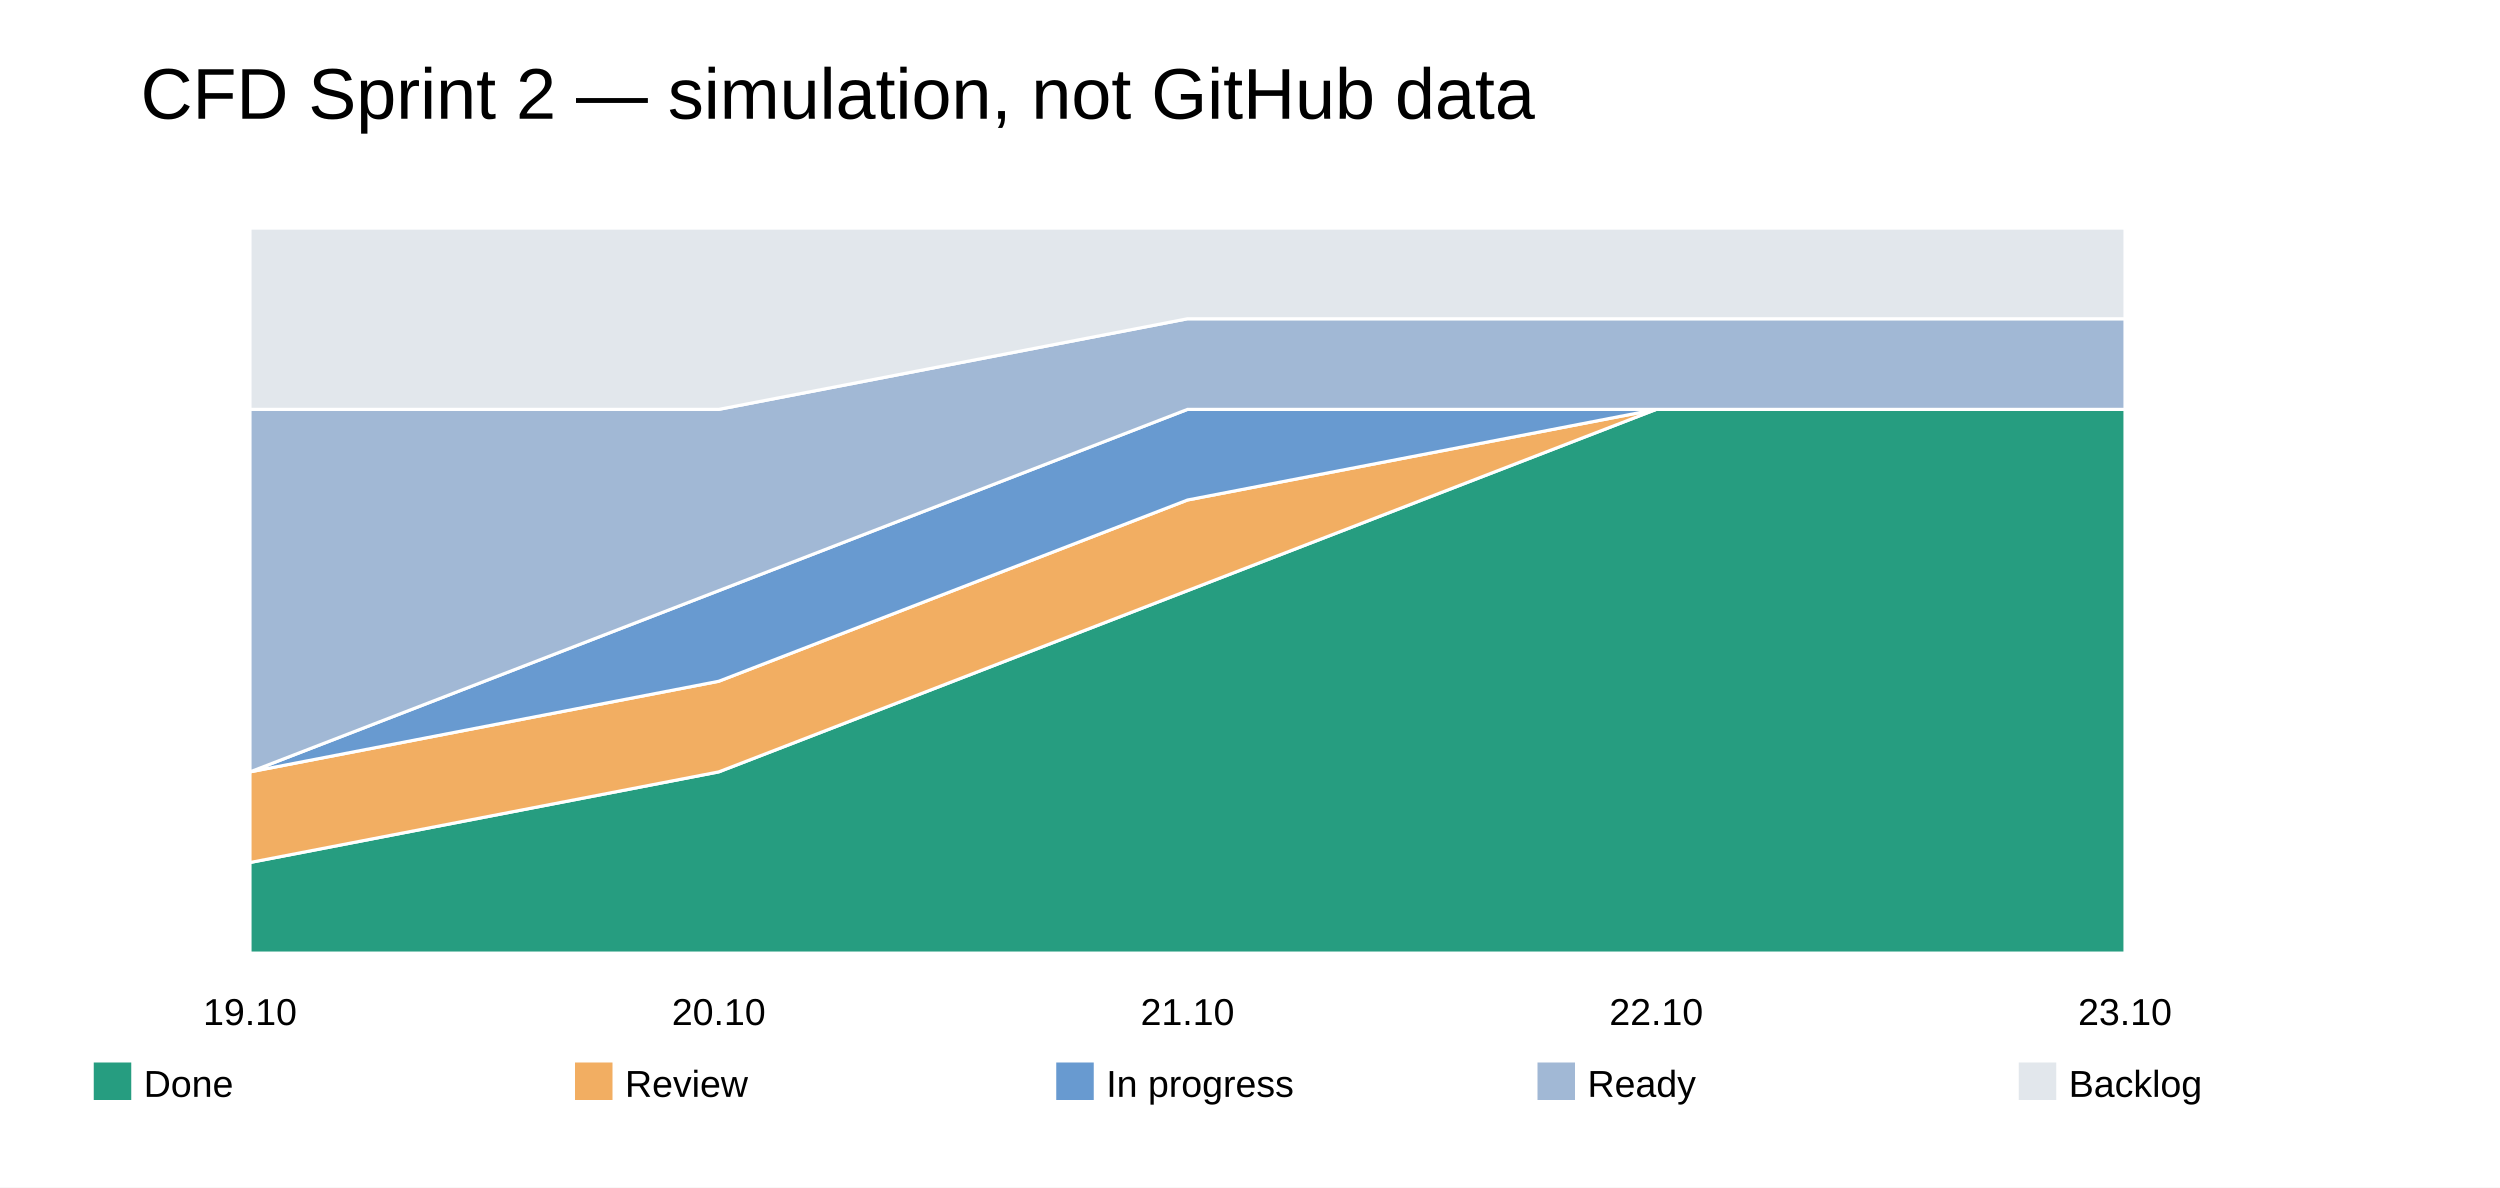
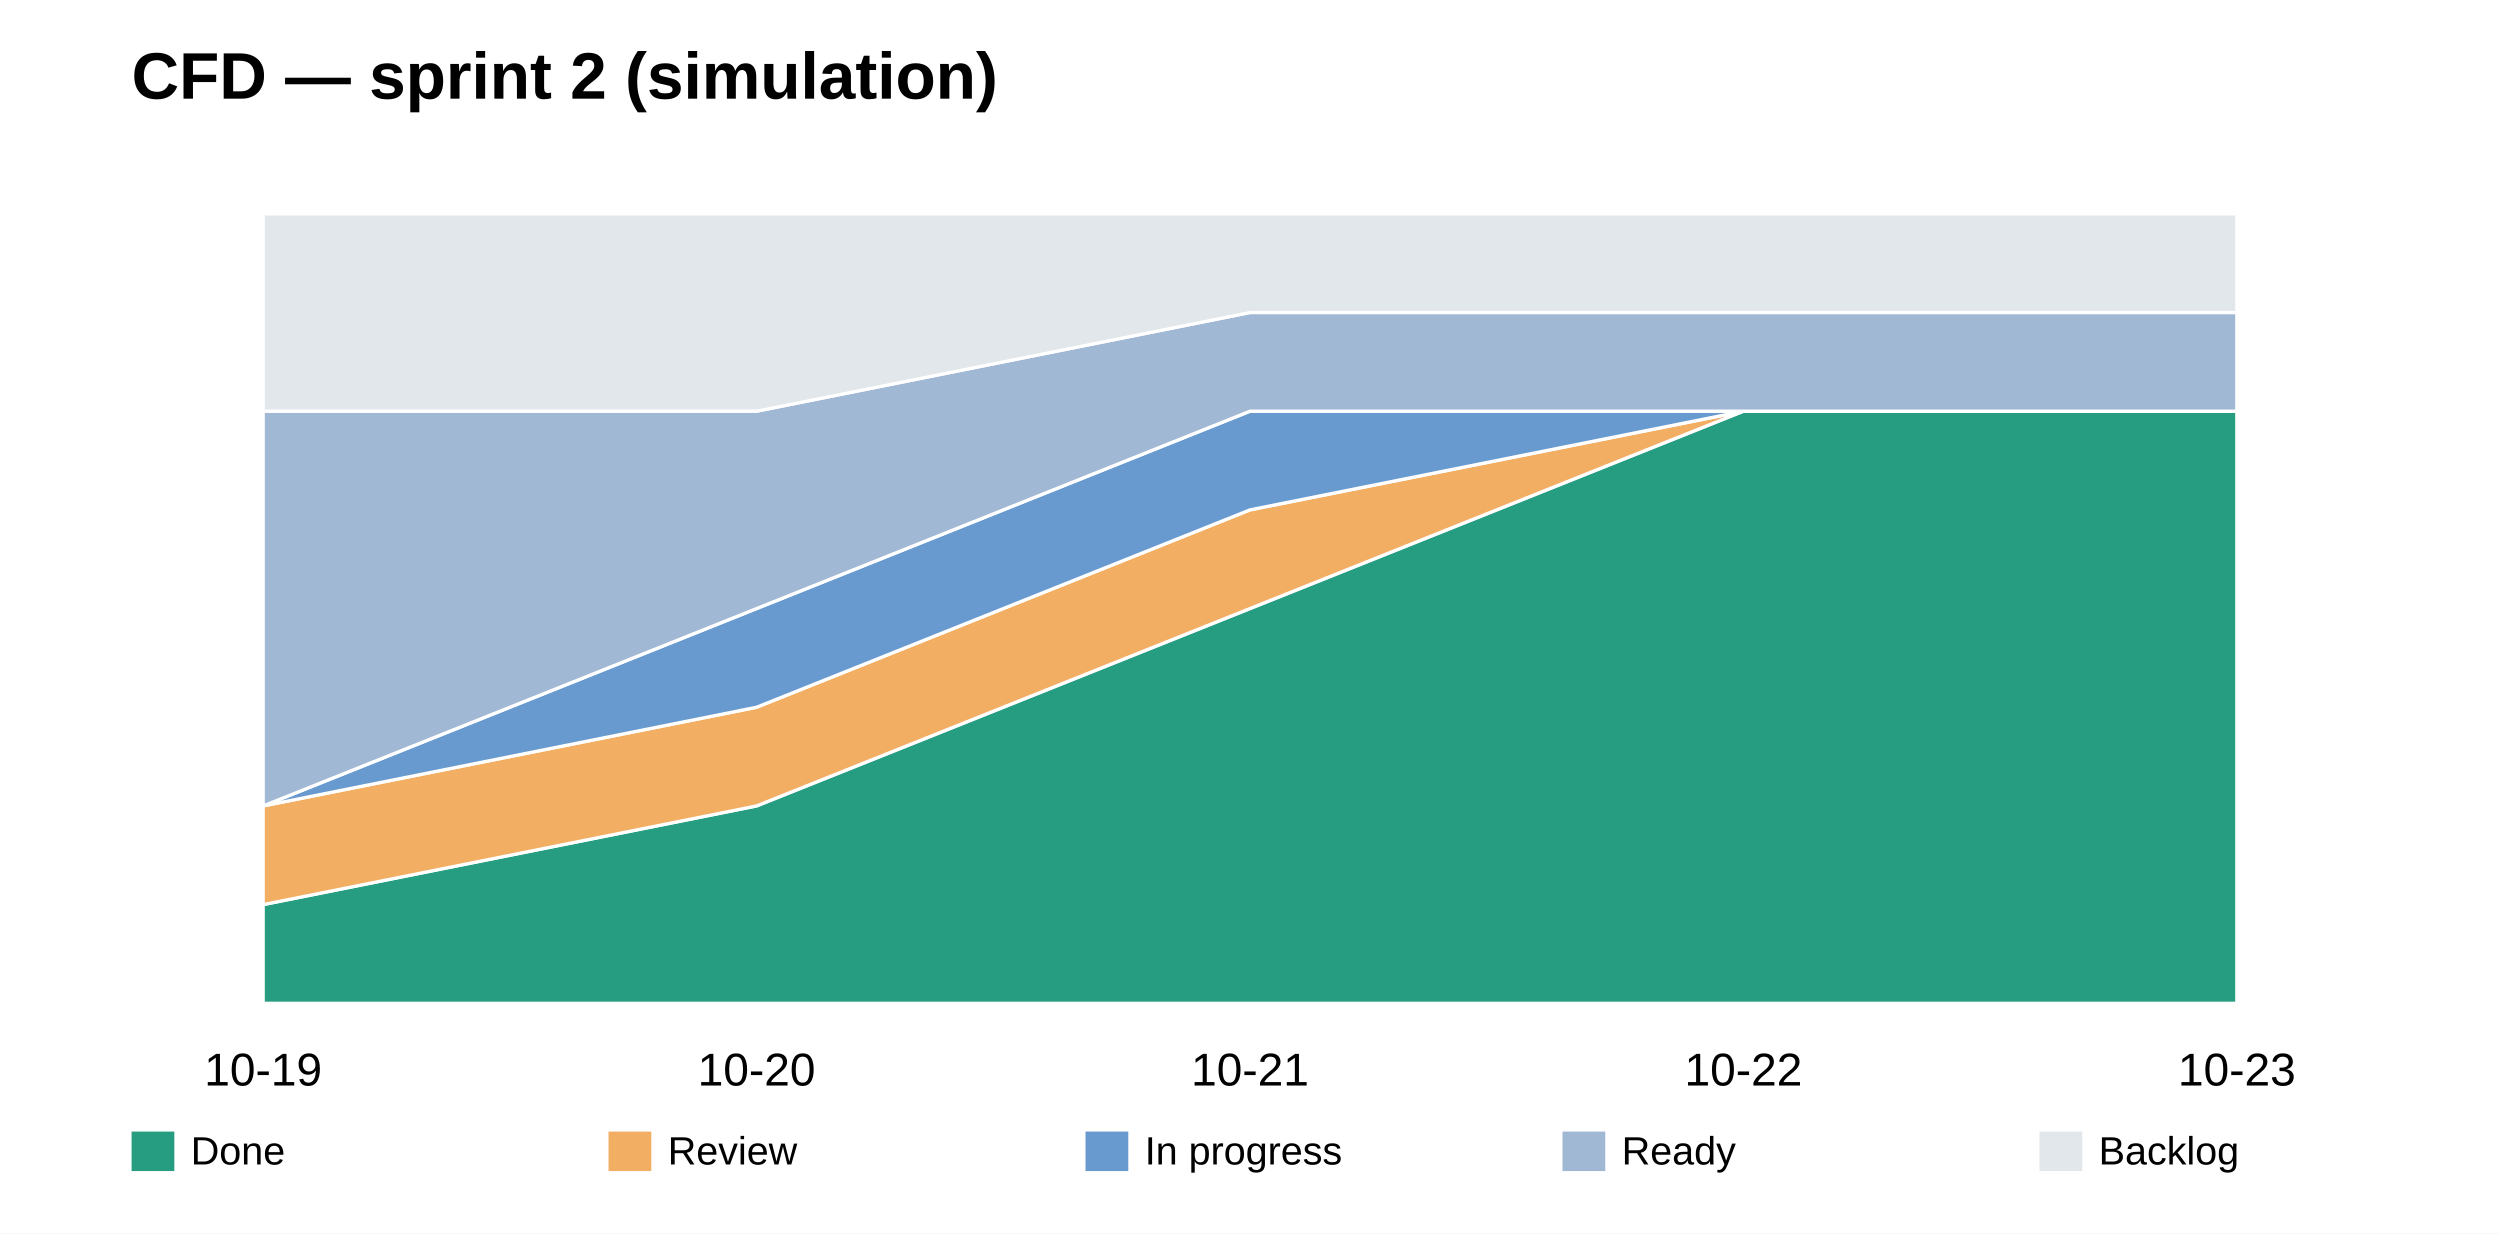
- <svg xmlns="http://www.w3.org/2000/svg" viewBox="0 0 800 380">
-   <rect width="800" height="380" fill="white" />
-   <text x="45" y="38" font-size="23" font-family="Arial">CFD Sprint 2 — simulation, not GitHub data</text>
-   <polygon points="80,276 230,247 380,189 530,131 680,131 680,305 530,305 380,305 230,305 80,305" fill="#269d80" stroke="white" />
-   <polygon points="80,247 230,218 380,160 530,131 680,131 680,131 530,131 380,189 230,247 80,276" fill="#f2ae62" stroke="white" />
-   <polygon points="80,247 230,189 380,131 530,131 680,131 680,131 530,131 380,160 230,218 80,247" fill="#689ad0" stroke="white" />
-   <polygon points="80,131 230,131 380,102 530,102 680,102 680,131 530,131 380,131 230,189 80,247" fill="#a1b8d5" stroke="white" />
-   <polygon points="80,73 230,73 380,73 530,73 680,73 680,102 530,102 380,102 230,131 80,131" fill="#e2e7ec" stroke="white" />
-   <rect x="30" y="340" width="12" height="12" fill="#269d80" />
-   <text font-family="Arial" font-size="12" x="46" y="351">Done</text>
-   <rect x="184" y="340" width="12" height="12" fill="#f2ae62" />
-   <text font-family="Arial" font-size="12" x="200" y="351">Review</text>
-   <rect x="338" y="340" width="12" height="12" fill="#689ad0" />
-   <text font-family="Arial" font-size="12" x="354" y="351">In progress</text>
-   <rect x="492" y="340" width="12" height="12" fill="#a1b8d5" />
-   <text font-family="Arial" font-size="12" x="508" y="351">Ready</text>
-   <rect x="646" y="340" width="12" height="12" fill="#e2e7ec" />
-   <text font-family="Arial" font-size="12" x="662" y="351">Backlog</text>
-   <text font-family="Arial" x="80" y="328" text-anchor="middle">19.10</text>
-   <text font-family="Arial" x="230" y="328" text-anchor="middle">20.10</text>
-   <text font-family="Arial" x="380" y="328" text-anchor="middle">21.10</text>
-   <text font-family="Arial" x="530" y="328" text-anchor="middle">22.10</text>
-   <text font-family="Arial" x="680" y="328" text-anchor="middle">23.10</text>
+ <svg xmlns="http://www.w3.org/2000/svg" width="760" height="375">
+   <rect width="100%" height="100%" fill="white" />
+   <text x="40" y="30" font-family="Arial" font-size="20" font-weight="bold">CFD — sprint 2 (simulation)</text>
+   <g font-family="Arial">
+     <polygon points="80,275 230,245 380,185 530,125 680,125 680,305 530,305 380,305 230,305 80,305" fill="#269d80" stroke="white" stroke-width="1" />
+     <polygon points="80,245 230,215 380,155 530,125 680,125 680,125 530,125 380,185 230,245 80,275" fill="#f2ae62" stroke="white" stroke-width="1" />
+     <polygon points="80,245 230,185 380,125 530,125 680,125 680,125 530,125 380,155 230,215 80,245" fill="#689ad0" stroke="white" stroke-width="1" />
+     <polygon points="80,125 230,125 380,95 530,95 680,95 680,125 530,125 380,125 230,185 80,245" fill="#a1b8d5" stroke="white" stroke-width="1" />
+     <polygon points="80,65 230,65 380,65 530,65 680,65 680,95 530,95 380,95 230,125 80,125" fill="#e2e7ec" stroke="white" stroke-width="1" />
+     <text x="80" y="330" font-size="14" text-anchor="middle">10-19</text>
+     <text x="230" y="330" font-size="14" text-anchor="middle">10-20</text>
+     <text x="380" y="330" font-size="14" text-anchor="middle">10-21</text>
+     <text x="530" y="330" font-size="14" text-anchor="middle">10-22</text>
+     <text x="680" y="330" font-size="14" text-anchor="middle">10-23</text>
+     <rect x="40" y="344" width="13" height="12" fill="#269d80" />
+     <text x="58" y="354" font-size="12">Done</text>
+     <rect x="185" y="344" width="13" height="12" fill="#f2ae62" />
+     <text x="203" y="354" font-size="12">Review</text>
+     <rect x="330" y="344" width="13" height="12" fill="#689ad0" />
+     <text x="348" y="354" font-size="12">In progress</text>
+     <rect x="475" y="344" width="13" height="12" fill="#a1b8d5" />
+     <text x="493" y="354" font-size="12">Ready</text>
+     <rect x="620" y="344" width="13" height="12" fill="#e2e7ec" />
+     <text x="638" y="354" font-size="12">Backlog</text>
+   </g>
</svg>
